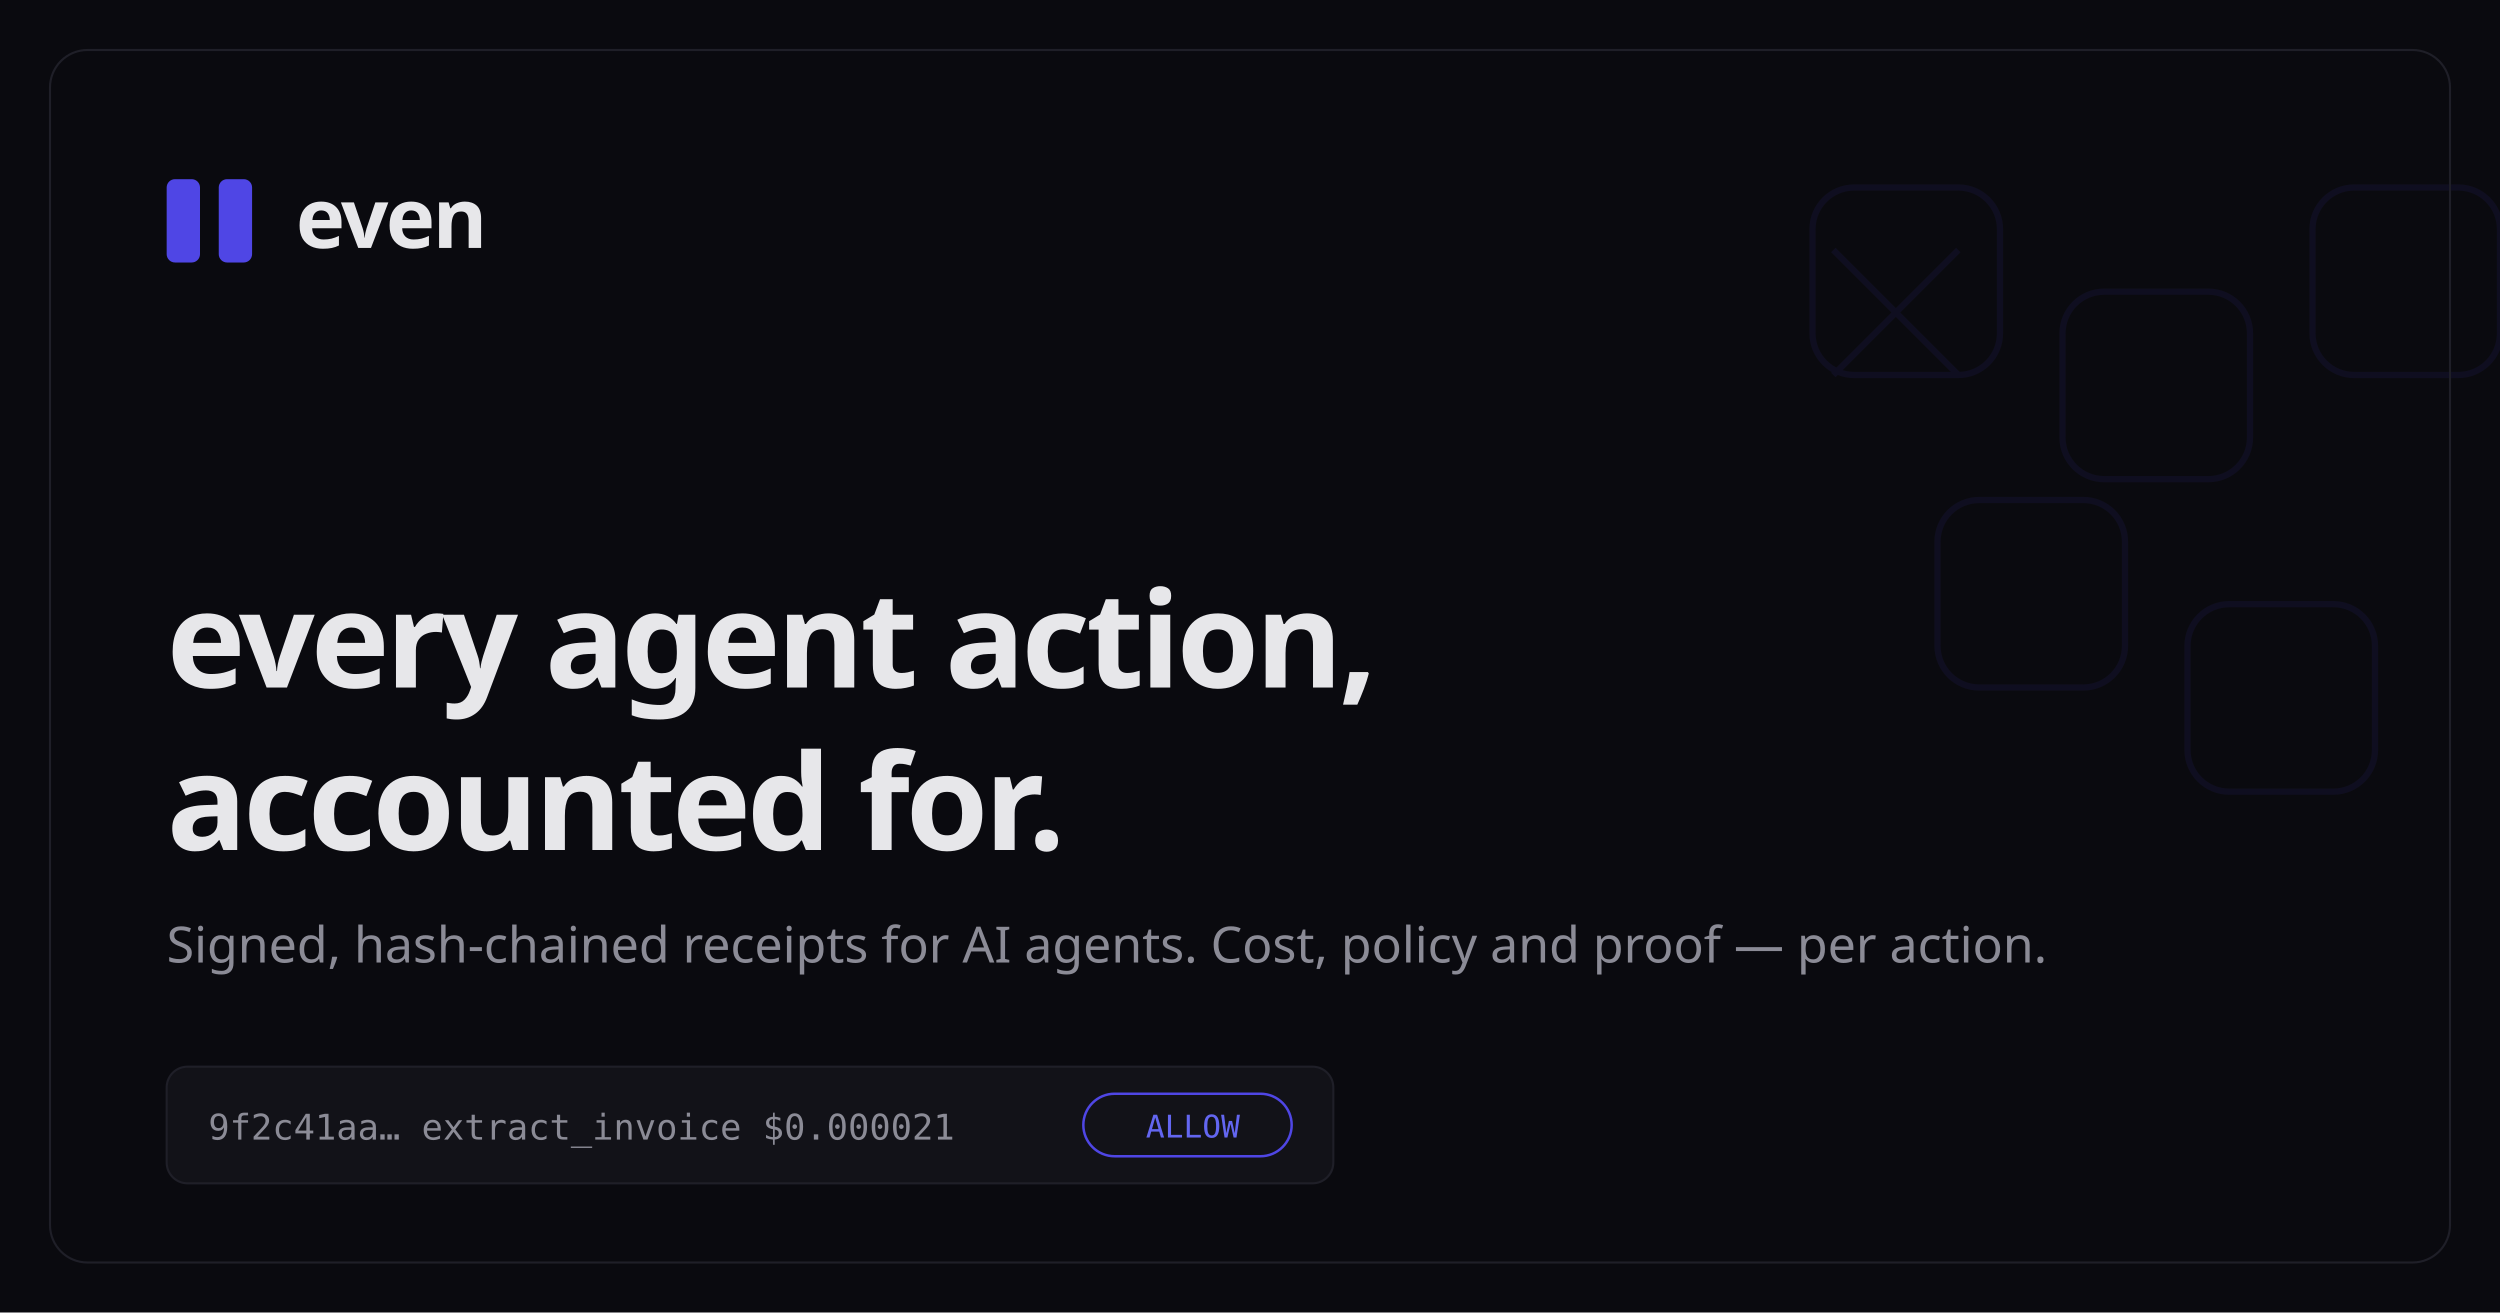
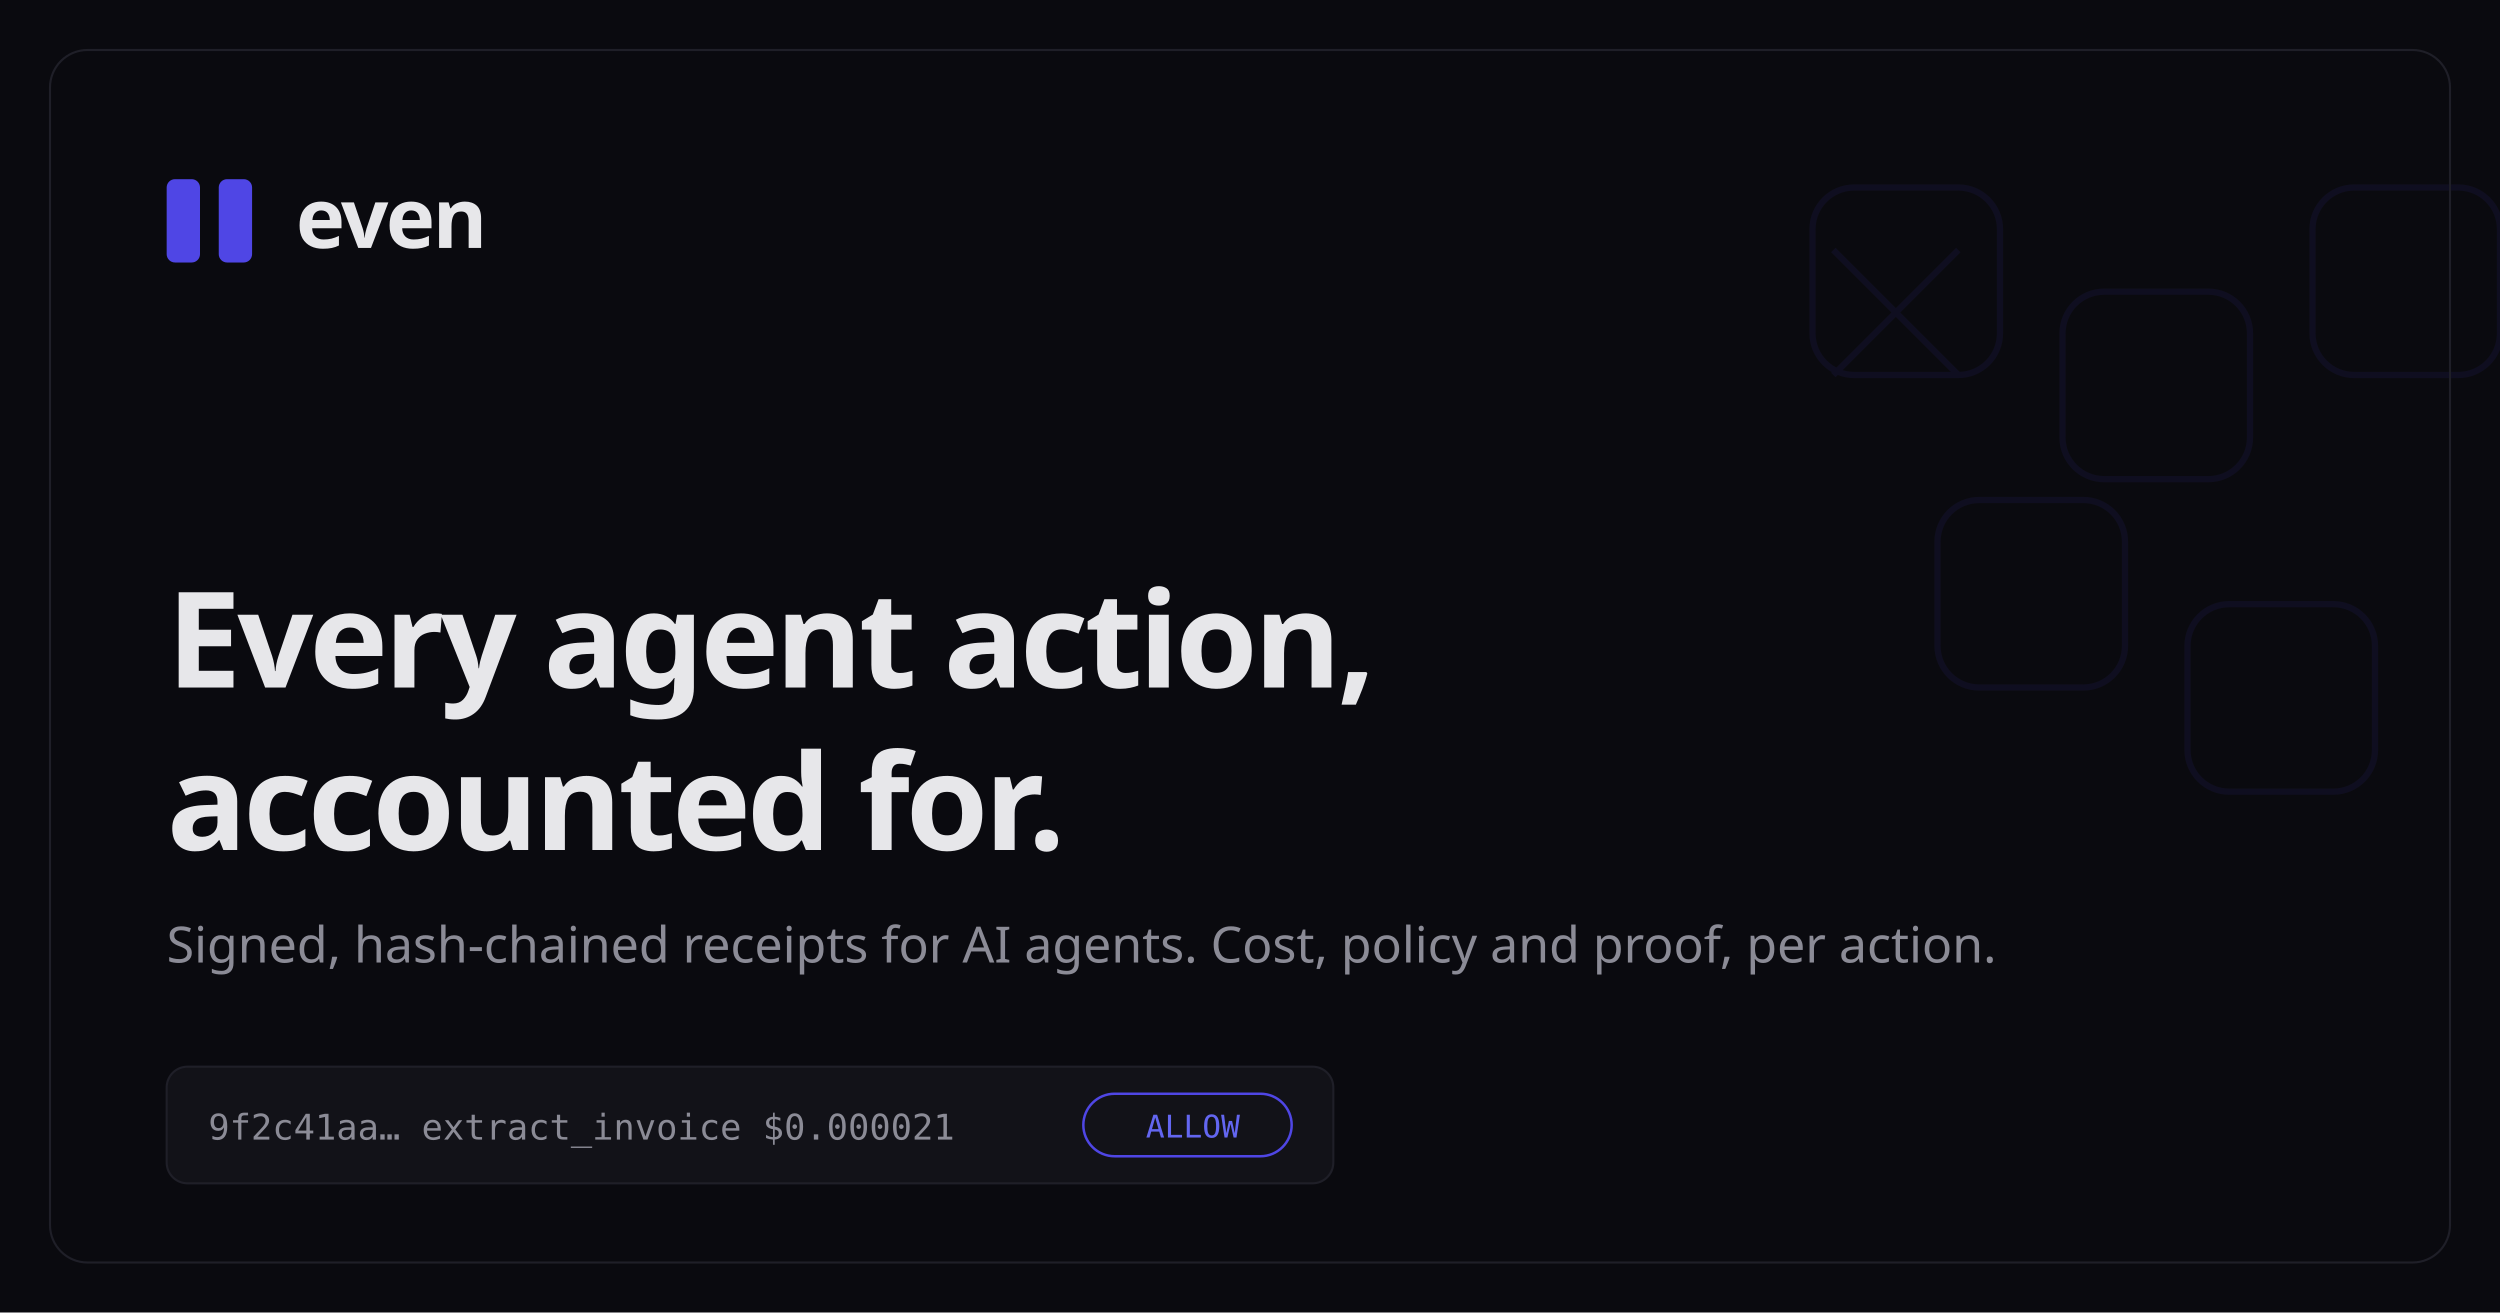
<svg xmlns="http://www.w3.org/2000/svg" viewBox="0 0 1200 630" width="1200" height="630">
  <rect width="1200" height="630" fill="#0a0a0f" />
  <g fill="none" stroke="#4f46e5" stroke-width="3" opacity="0.08">
    <path d="M880 120 l60 60 M940 120 l-60 60" transform="translate(0,0)" />
    <rect x="870" y="90" width="90" height="90" rx="20" />
    <rect x="990" y="140" width="90" height="90" rx="20" />
    <rect x="1110" y="90" width="90" height="90" rx="20" />
    <rect x="930" y="240" width="90" height="90" rx="20" />
    <rect x="1050" y="290" width="90" height="90" rx="20" />
  </g>
  <rect x="24" y="24" width="1152" height="582" rx="18" fill="none" stroke="#1f1f28" stroke-width="1" />
  <g transform="translate(80,86)">
    <rect x="0" y="0" width="16" height="40" rx="4" fill="#4f46e5" />
    <rect x="25" y="0" width="16" height="40" rx="4" fill="#4f46e5" />
    <text x="62" y="33" font-family="General Sans, system-ui, sans-serif" font-size="40" font-weight="600" letter-spacing="-1.2" fill="#e7e7ea">even</text>
  </g>
-   <text x="80" y="330" font-family="General Sans, system-ui, sans-serif" font-size="64" font-weight="600" letter-spacing="-1.9" fill="#e7e7ea">every agent action,</text>
+   <text x="80" y="330" font-family="General Sans, system-ui, sans-serif" font-size="64" font-weight="600" letter-spacing="-1.9" fill="#e7e7ea">Every agent action,</text>
  <text x="80" y="408" font-family="General Sans, system-ui, sans-serif" font-size="64" font-weight="600" letter-spacing="-1.9" fill="#e7e7ea">accounted for.</text>
-   <text x="80" y="462" font-family="General Sans, system-ui, sans-serif" font-size="24" fill="#8b8b96">Signed, hash-chained receipts for AI agents. Cost, policy and proof — per action.</text>
+   <text x="80" y="462" font-family="General Sans, system-ui, sans-serif" font-size="24" fill="#8b8b96">Signed, hash-chained receipts for AI agents. Cost, policy and proof, per action.</text>
  <g transform="translate(80,512)">
    <rect width="560" height="56" rx="10" fill="#121218" stroke="#1f1f28" />
    <text x="20" y="35" font-family="JetBrains Mono, monospace" font-size="17" fill="#8b8b96">9f2c41aa…  extract_invoice  $0.000021</text>
    <rect x="440" y="13" width="100" height="30" rx="15" fill="none" stroke="#4f46e5" stroke-width="1.2" />
    <text x="470" y="34" font-family="JetBrains Mono, monospace" font-size="15" fill="#6366f1">ALLOW</text>
  </g>
</svg>
